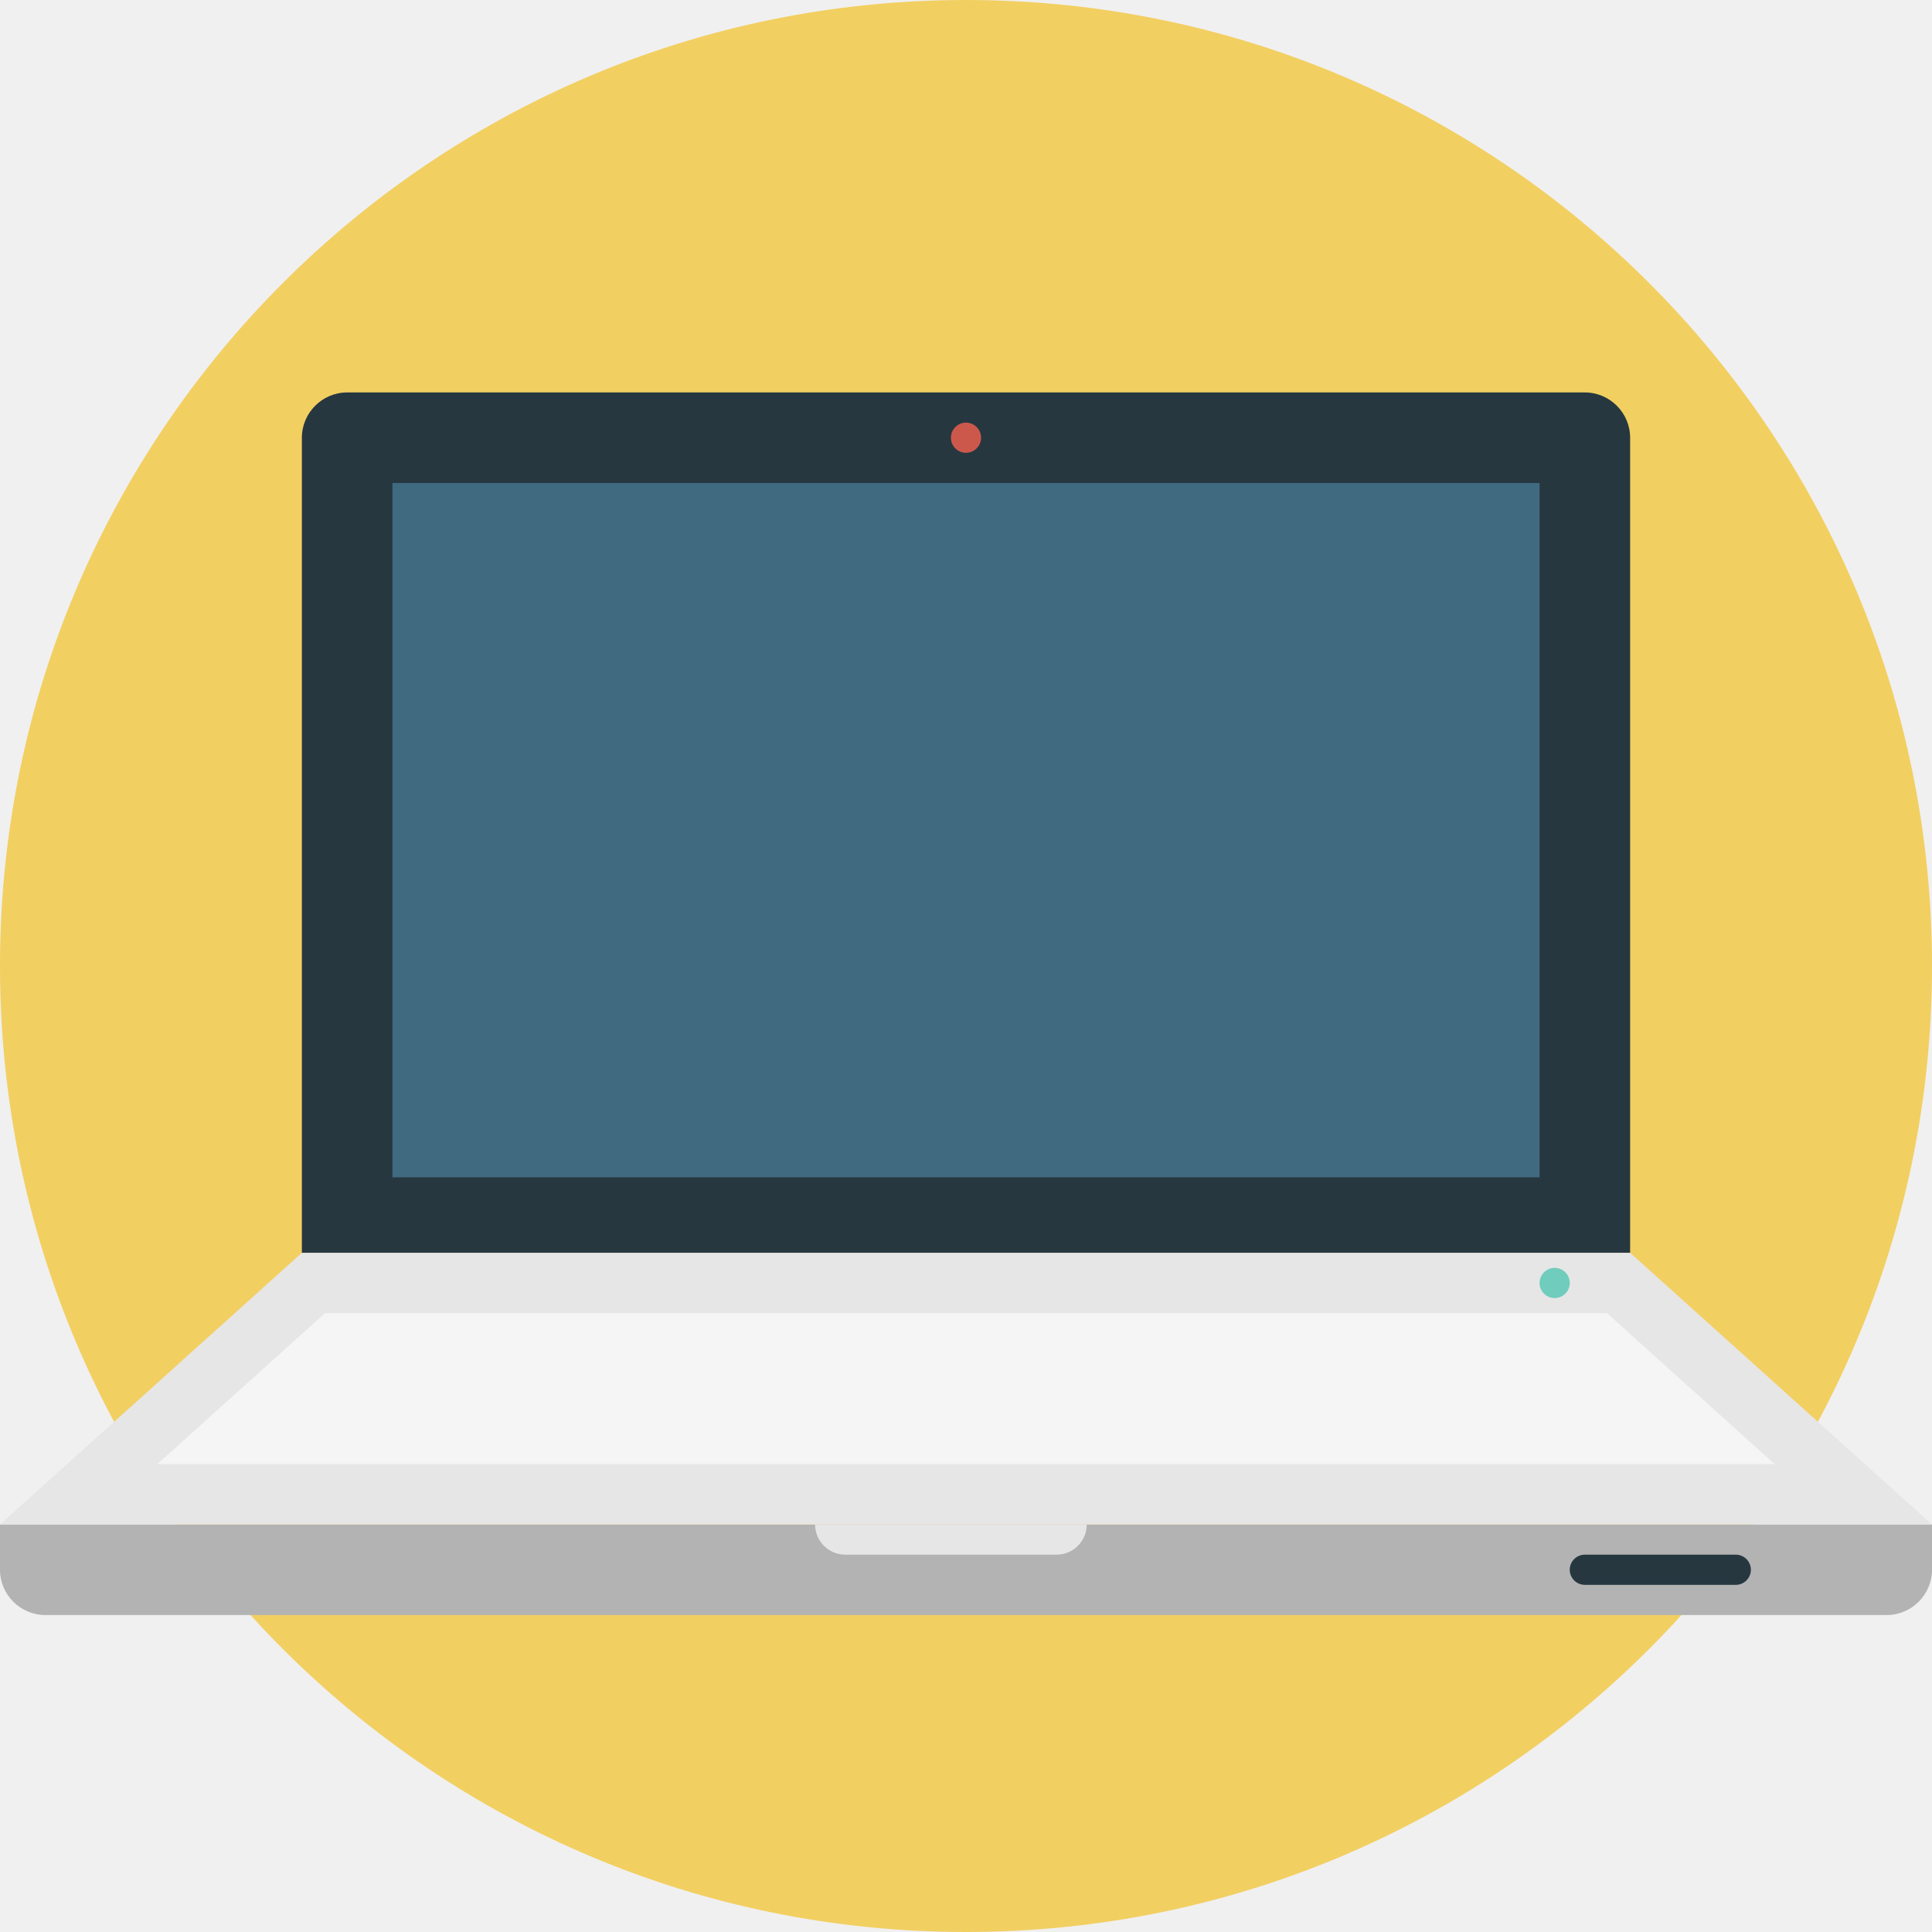
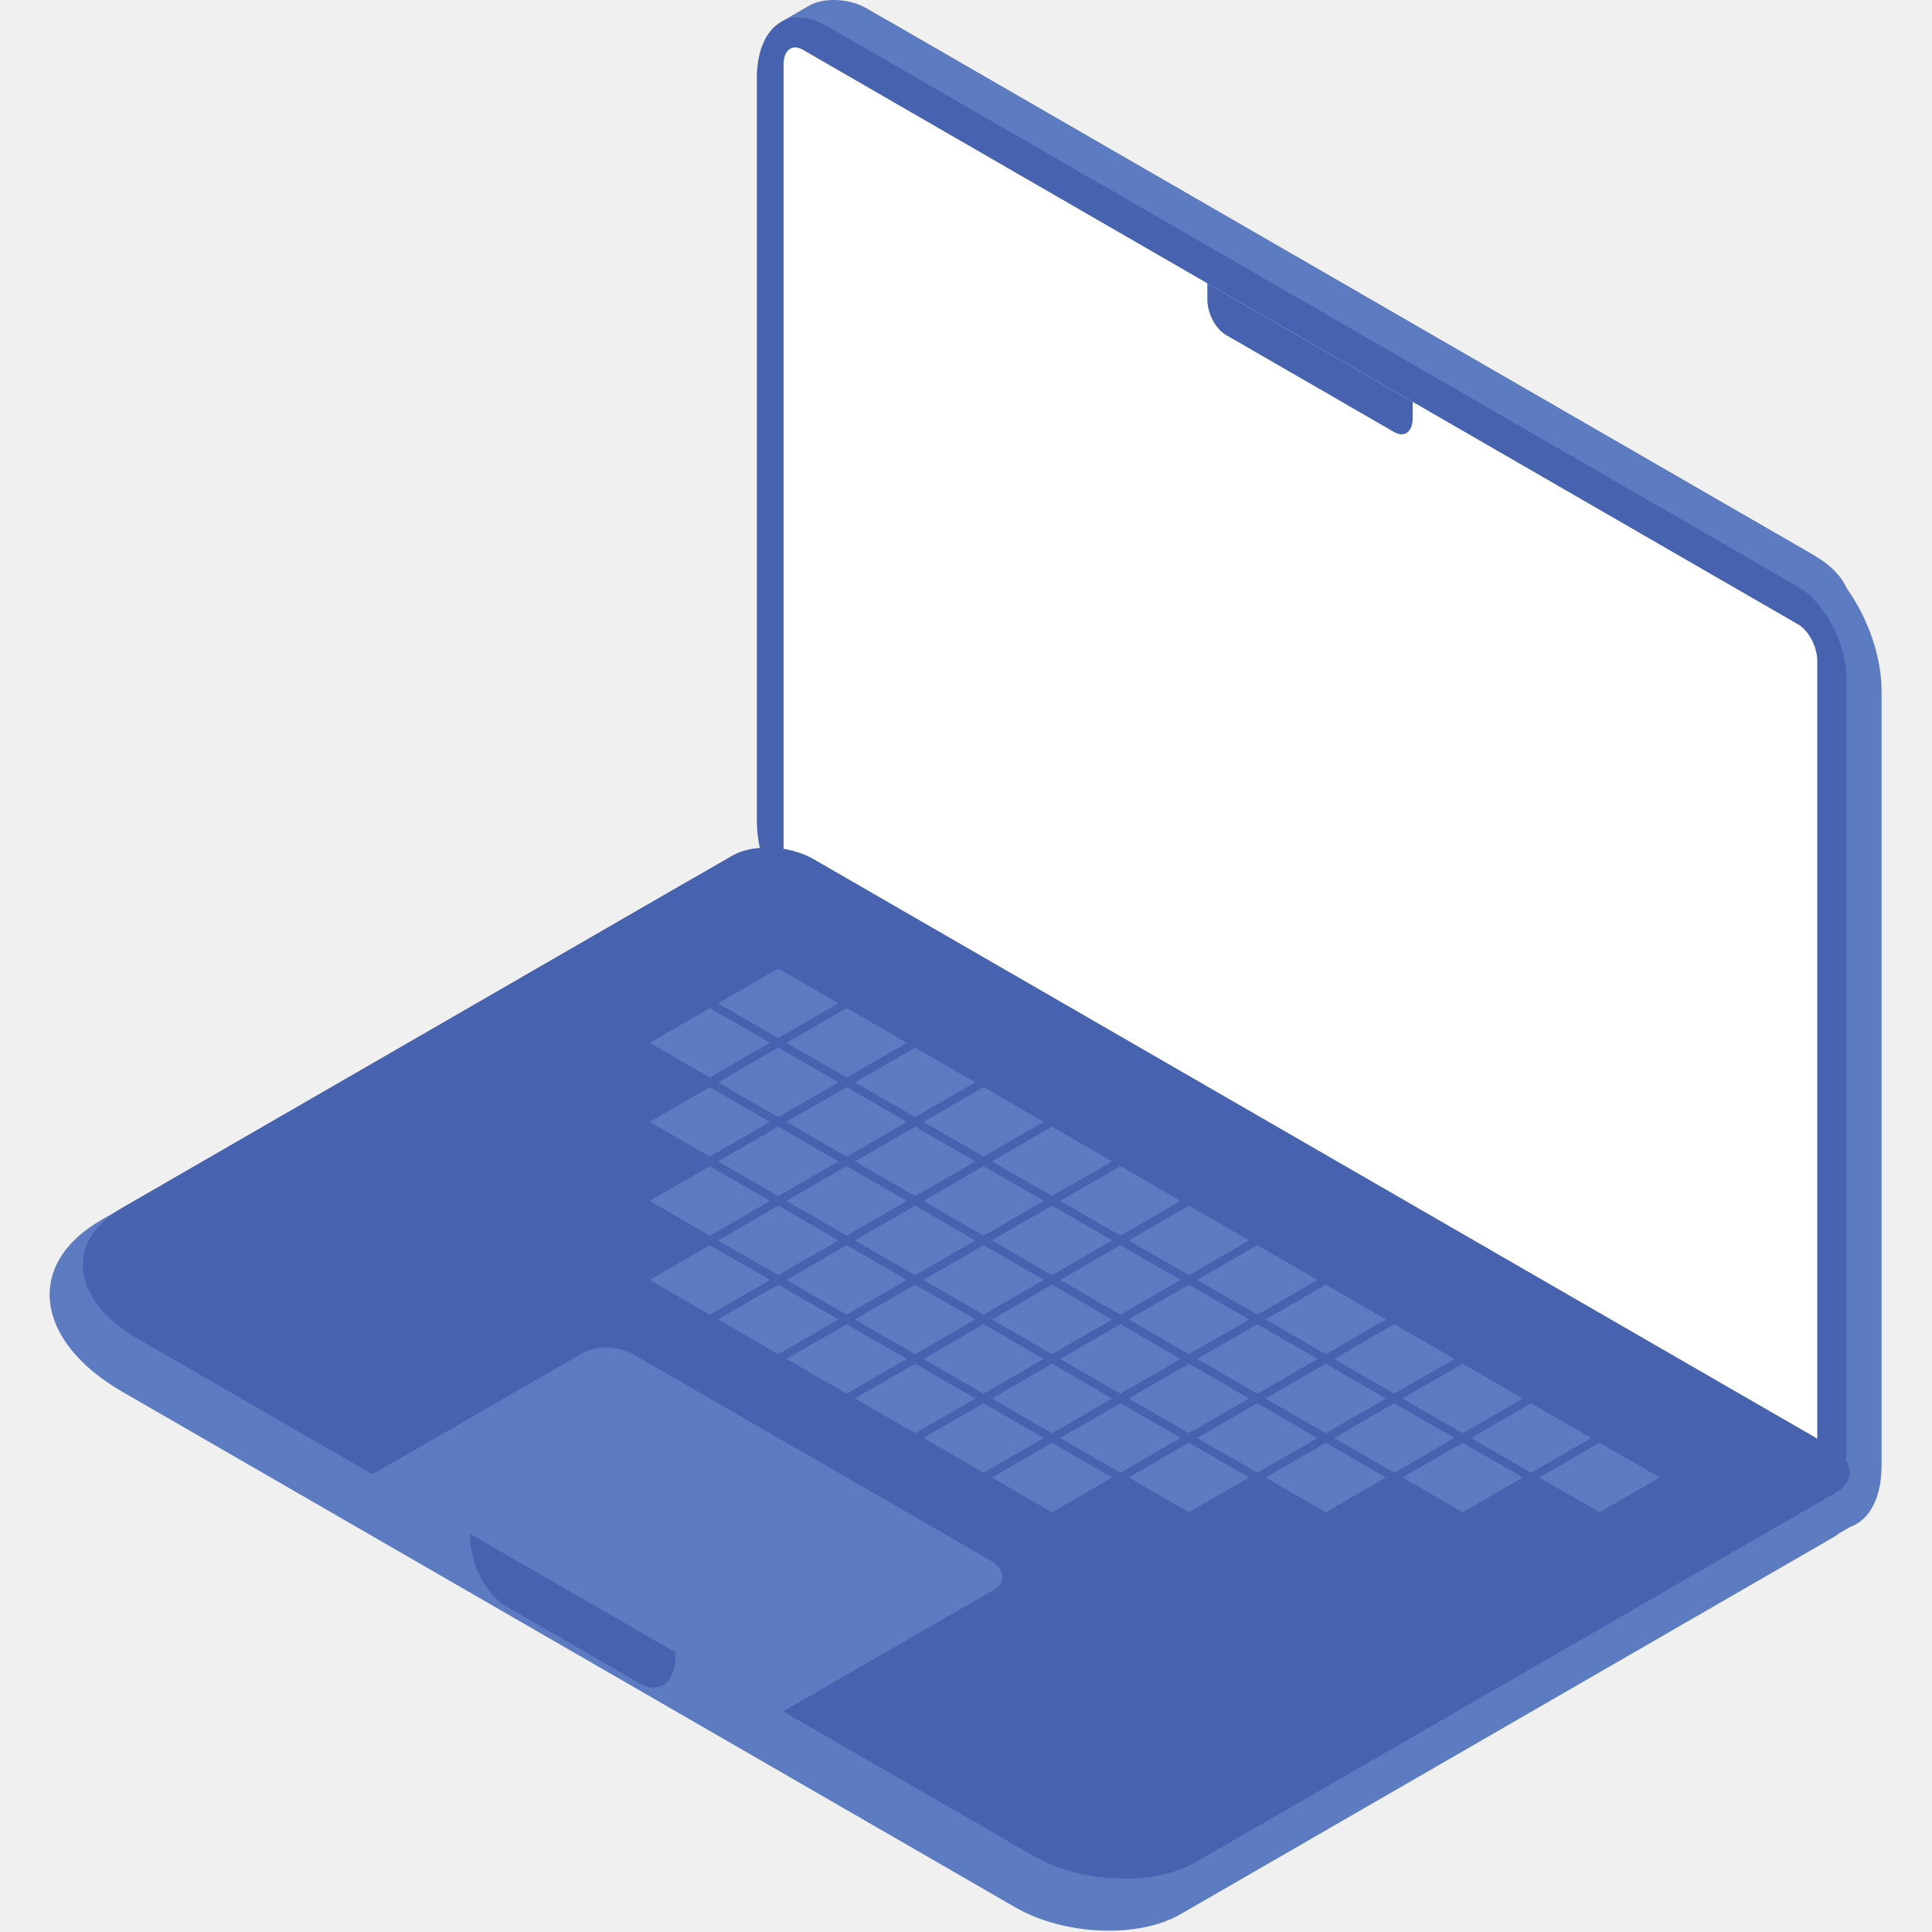
- <svg xmlns="http://www.w3.org/2000/svg" version="1.1" id="Layer_1" viewBox="0 0 512 512" xml:space="preserve">
-   <circle style="fill:#F2CF61;" cx="256" cy="256" r="256" />
-   <path style="fill:#B3B3B3;" d="M0,404h512v12l0,0c0,6.6-5.4,12-12,12H12c-6.596,0-12-5.4-12-12l0,0V404z" />
-   <polygon style="fill:#E6E6E6;" points="432,332 80,332 0,404 512,404 " />
-   <polygon style="fill:#F5F5F5;" points="41.696,388 86.14,348 425.86,348 470.304,388 " />
-   <path style="fill:#E6E6E6;" d="M288,404c0,4.416-3.584,8-8,8h-56c-4.416,0-8-3.584-8-8H288z" />
-   <path style="fill:#263740;" d="M80,332V116c0-6.6,5.404-12,12-12h328c6.6,0,12,5.4,12,12v216H80z" />
-   <rect x="104" y="128" style="fill:#406A80;" width="304" height="184" />
-   <circle style="fill:#70CCBD;" cx="412" cy="340" r="4" />
-   <circle style="fill:#CC584C;" cx="256" cy="116" r="4" />
-   <path style="fill:#263740;" d="M460,420h-40c-2.208,0-4-1.788-4-4s1.792-4,4-4h40c2.212,0,4,1.788,4,4S462.212,420,460,420z" />
+ <svg xmlns="http://www.w3.org/2000/svg" width="800px" height="800px" viewBox="0 0 1024 1024" class="icon" version="1.1">
+   <path d="M997.275 366.319c0-28.308-17.237-61.24-38.467-73.498L471.944 11.728c-21.232-12.257-38.467 0.774-38.467 29.08v410.314c0 28.308 17.235 61.243 38.467 73.5l486.864 281.091c21.23 12.257 38.467-0.774 38.467-29.08V366.319z" fill="#5D7BC1" />
+   <path d="M459.011 4.262c-8.92-5.151-22.436-5.71-30.163-1.25l-13.998 8.082c-4.359 2.517-3.811 6.918 1.221 9.823l551.03 318.139c19.811-11.439 17.322-31.448-5.554-44.655L459.011 4.262z" fill="#5D7BC1" />
+   <path d="M992.89 356.394c0-24.471-14.9-35.735-33.253-25.137-1.669 0.963-3.022 3.55-3.022 5.776v474.065c0 6.675 4.063 9.747 9.067 6.857l17.412-10.054c5.407-3.12 9.795-11.505 9.795-18.713V356.394z" fill="#5D7BC1" />
+   <path d="M978.751 360.238c0-18.976-11.556-41.05-25.786-49.266L437.981 13.644c-20.331-11.738-36.835 0.741-36.835 27.848v392.904c0 27.106 16.505 58.642 36.835 70.38l503.935 290.947c20.329 11.738 36.835-0.741 36.835-27.848V360.238z" fill="#4762AF" />
+   <path d="M963.194 350.351c0-7.479-4.554-16.18-10.165-19.419L425.48 26.351c-5.609-3.239-10.163 0.204-10.163 7.683v424.607c0 7.479 4.554 16.182 10.163 19.421l527.548 304.579c5.611 3.239 10.165-0.204 10.165-7.683V350.351z" fill="#FFFFFF" />
+   <path d="M410.412 467.754c-12.955-7.477-32.582-8.291-43.8-1.816L53.576 646.671c-40.388 23.317-35.314 64.108 11.321 91.035L538.138 1010.929c25.909 14.959 65.159 16.586 87.597 3.631l345.559-199.509c11.22-6.477 9.81-17.807-3.144-25.286L410.412 467.754z" fill="#5D7BC1" />
+   <path d="M431.126 455.31c-12.722-7.346-31.996-8.146-43.015-1.785L64.712 640.242c-30.849 17.811-26.975 48.97 8.648 69.535l474.169 273.761c25.444 14.691 63.992 16.29 86.027 3.568l339.371-195.937c11.018-6.361 9.635-17.489-3.087-24.835L431.126 455.31zM748.746 212.988l-108.825-62.83v8.672c0 7.179 4.37 15.531 9.755 18.64l89.314 51.566c5.385 3.107 9.755-0.197 9.755-7.376v-8.672z" fill="#4762AF" />
+   <path d="M358.072 860.675l-108.827-62.832v17.02c0 14.09 8.58 30.481 19.147 36.583l70.533 40.721c10.567 6.102 19.147-0.384 19.147-14.474v-17.018zM412.484 510.838l-36.274 20.945 36.274 20.943 36.276-20.943-36.276-20.945z" fill="#4762AF" />
+   <path d="M412.484 513.371l-31.889 18.412 31.889 18.41 31.891-18.41-31.891-18.412z" fill="#5D7BC1" />
+   <path d="M376.21 531.783l-36.276 20.943 36.276 20.945 36.274-20.945-36.274-20.943z" fill="#4762AF" />
+   <path d="M376.21 534.314l-31.891 18.412 31.891 18.412 31.889-18.412-31.889-18.412z" fill="#5D7BC1" />
+   <path d="M376.21 573.671l-36.276 20.943 36.276 20.943 36.274-20.943-36.274-20.943z" fill="#4762AF" />
+   <path d="M376.21 576.201l-31.891 18.412 31.891 18.412 31.889-18.412-31.889-18.412z" fill="#5D7BC1" />
+   <path d="M376.21 615.556l-36.276 20.945 36.276 20.943 36.274-20.943-36.274-20.945z" fill="#4762AF" />
+   <path d="M376.21 618.089l-31.891 18.412 31.891 18.412 31.889-18.412-31.889-18.412z" fill="#5D7BC1" />
+   <path d="M376.21 657.443l-36.276 20.945 36.276 20.943 36.274-20.943-36.274-20.945z" fill="#4762AF" />
+   <path d="M376.21 659.976l-31.891 18.412 31.891 18.41 31.889-18.41-31.889-18.412z" fill="#5D7BC1" />
+   <path d="M448.76 531.783l-36.276 20.943 36.276 20.945 36.274-20.945-36.274-20.943z" fill="#4762AF" />
+   <path d="M448.76 534.314l-31.891 18.412 31.891 18.412 31.889-18.412-31.889-18.412z" fill="#5D7BC1" />
+   <path d="M412.484 552.726l-36.274 20.945 36.274 20.943 36.276-20.943-36.276-20.945z" fill="#4762AF" />
+   <path d="M412.484 555.258l-31.889 18.412 31.889 18.41 31.891-18.41-31.891-18.412z" fill="#5D7BC1" />
+   <path d="M412.484 594.613l-36.274 20.943 36.274 20.945 36.276-20.945-36.276-20.943z" fill="#4762AF" />
+   <path d="M412.484 597.146l-31.889 18.41 31.889 18.412 31.891-18.412-31.891-18.41z" fill="#5D7BC1" />
+   <path d="M412.484 636.501l-36.274 20.943 36.274 20.945 36.276-20.945-36.276-20.943z" fill="#4762AF" />
+   <path d="M412.484 639.031l-31.889 18.412 31.889 18.412 31.891-18.412-31.891-18.412z" fill="#5D7BC1" />
+   <path d="M412.484 678.388l-36.274 20.943 36.274 20.943 36.276-20.943-36.276-20.943z" fill="#4762AF" />
+   <path d="M412.484 680.919l-31.889 18.412 31.889 18.412 31.891-18.412-31.891-18.412z" fill="#5D7BC1" />
+   <path d="M485.034 552.726l-36.274 20.945 36.274 20.943 36.276-20.943-36.276-20.945z" fill="#4762AF" />
+   <path d="M485.034 555.258l-31.889 18.412 31.889 18.41 31.891-18.41-31.891-18.412z" fill="#5D7BC1" />
+   <path d="M448.76 573.671l-36.276 20.943 36.276 20.943 36.274-20.943-36.274-20.943z" fill="#4762AF" />
+   <path d="M448.76 576.201l-31.891 18.412 31.891 18.412 31.889-18.412-31.889-18.412z" fill="#5D7BC1" />
+   <path d="M448.76 615.556l-36.276 20.945 36.276 20.943 36.274-20.943-36.274-20.945z" fill="#4762AF" />
+   <path d="M448.76 618.089l-31.891 18.412 31.891 18.412 31.889-18.412-31.889-18.412z" fill="#5D7BC1" />
+   <path d="M448.76 657.443l-36.276 20.945 36.276 20.943 36.274-20.943-36.274-20.945z" fill="#4762AF" />
+   <path d="M448.76 659.976l-31.891 18.412 31.891 18.41 31.889-18.41-31.889-18.412z" fill="#5D7BC1" />
+   <path d="M448.76 699.331l-36.276 20.943 36.276 20.945 36.274-20.945-36.274-20.943z" fill="#4762AF" />
+   <path d="M448.76 701.864l-31.891 18.41 31.891 18.412 31.889-18.412-31.889-18.41z" fill="#5D7BC1" />
+   <path d="M521.311 573.671l-36.276 20.943 36.276 20.943 36.274-20.943-36.274-20.943z" fill="#4762AF" />
+   <path d="M521.311 576.201l-31.891 18.412 31.891 18.412 31.889-18.412-31.889-18.412z" fill="#5D7BC1" />
+   <path d="M485.034 594.613l-36.274 20.943 36.274 20.945 36.276-20.945-36.276-20.943z" fill="#4762AF" />
+   <path d="M485.034 597.146l-31.889 18.41 31.889 18.412 31.891-18.412-31.891-18.41z" fill="#5D7BC1" />
+   <path d="M485.034 636.501l-36.274 20.943 36.274 20.945 36.276-20.945-36.276-20.943z" fill="#4762AF" />
+   <path d="M485.034 639.031l-31.889 18.412 31.889 18.412 31.891-18.412-31.891-18.412z" fill="#5D7BC1" />
+   <path d="M485.034 678.388l-36.274 20.943 36.274 20.943 36.276-20.943-36.276-20.943z" fill="#4762AF" />
+   <path d="M485.034 680.919l-31.889 18.412 31.889 18.412 31.891-18.412-31.891-18.412z" fill="#5D7BC1" />
+   <path d="M485.034 720.274l-36.274 20.945 36.274 20.943 36.276-20.943-36.276-20.945z" fill="#4762AF" />
+   <path d="M485.034 722.806l-31.889 18.412 31.889 18.412 31.891-18.412-31.891-18.412z" fill="#5D7BC1" />
+   <path d="M557.585 594.613l-36.274 20.943 36.274 20.945 36.276-20.945-36.276-20.943z" fill="#4762AF" />
+   <path d="M557.585 597.146l-31.889 18.41 31.889 18.412 31.891-18.412-31.891-18.41z" fill="#5D7BC1" />
+   <path d="M521.311 615.556l-36.276 20.945 36.276 20.943 36.274-20.943-36.274-20.945z" fill="#4762AF" />
+   <path d="M521.311 618.089l-31.891 18.412 31.891 18.412 31.889-18.412-31.889-18.412z" fill="#5D7BC1" />
+   <path d="M521.311 657.443l-36.276 20.945 36.276 20.943 36.274-20.943-36.274-20.945z" fill="#4762AF" />
+   <path d="M521.311 659.976l-31.891 18.412 31.891 18.41 31.889-18.41-31.889-18.412z" fill="#5D7BC1" />
+   <path d="M521.311 699.331l-36.276 20.943 36.276 20.945 36.274-20.945-36.274-20.943z" fill="#4762AF" />
+   <path d="M521.311 701.864l-31.891 18.41 31.891 18.412 31.889-18.412-31.889-18.41z" fill="#5D7BC1" />
+   <path d="M521.311 741.218l-36.276 20.943 36.276 20.945 36.274-20.945-36.274-20.943z" fill="#4762AF" />
+   <path d="M521.311 743.751l-31.891 18.41 31.891 18.412 31.889-18.412-31.889-18.41z" fill="#5D7BC1" />
+   <path d="M593.861 615.556l-36.276 20.945 36.276 20.943 36.276-20.943-36.276-20.945z" fill="#4762AF" />
+   <path d="M593.861 618.089l-31.891 18.412 31.891 18.412 31.891-18.412-31.891-18.412z" fill="#5D7BC1" />
+   <path d="M557.585 636.501l-36.274 20.943 36.274 20.945 36.276-20.945-36.276-20.943z" fill="#4762AF" />
+   <path d="M557.585 639.031l-31.889 18.412 31.889 18.412 31.891-18.412-31.891-18.412z" fill="#5D7BC1" />
+   <path d="M557.585 678.388l-36.274 20.943 36.274 20.943 36.276-20.943-36.276-20.943z" fill="#4762AF" />
+   <path d="M557.585 680.919l-31.889 18.412 31.889 18.412 31.891-18.412-31.891-18.412z" fill="#5D7BC1" />
+   <path d="M557.585 720.274l-36.274 20.945 36.274 20.943 36.276-20.943-36.276-20.945z" fill="#4762AF" />
+   <path d="M557.585 722.806l-31.889 18.412 31.889 18.412 31.891-18.412-31.891-18.412z" fill="#5D7BC1" />
+   <path d="M557.585 762.161l-36.274 20.945 36.274 20.943 36.276-20.943-36.276-20.945z" fill="#4762AF" />
+   <path d="M557.585 764.694l-31.889 18.412 31.889 18.412 31.891-18.412-31.891-18.412z" fill="#5D7BC1" />
+   <path d="M630.137 636.501l-36.276 20.943 36.276 20.945 36.274-20.945-36.274-20.943z" fill="#4762AF" />
+   <path d="M630.137 639.031l-31.891 18.412 31.891 18.412 31.889-18.412-31.889-18.412z" fill="#5D7BC1" />
+   <path d="M593.861 657.443l-36.276 20.945 36.276 20.943 36.276-20.943-36.276-20.945z" fill="#4762AF" />
+   <path d="M593.861 659.976l-31.891 18.412 31.891 18.41 31.891-18.41-31.891-18.412z" fill="#5D7BC1" />
+   <path d="M593.861 699.331l-36.276 20.943 36.276 20.945 36.276-20.945-36.276-20.943z" fill="#4762AF" />
+   <path d="M593.861 701.864l-31.891 18.41 31.891 18.412 31.891-18.412-31.891-18.41z" fill="#5D7BC1" />
+   <path d="M593.861 741.218l-36.276 20.943 36.276 20.945 36.276-20.945-36.276-20.943z" fill="#4762AF" />
+   <path d="M593.861 743.751l-31.891 18.41 31.891 18.412 31.891-18.412-31.891-18.41z" fill="#5D7BC1" />
+   <path d="M666.412 657.443l-36.274 20.945 36.274 20.943 36.276-20.943-36.276-20.945z" fill="#4762AF" />
+   <path d="M666.412 659.976l-31.889 18.412 31.889 18.41 31.891-18.41-31.891-18.412z" fill="#5D7BC1" />
+   <path d="M630.137 678.388l-36.276 20.943 36.276 20.943 36.274-20.943-36.274-20.943z" fill="#4762AF" />
+   <path d="M630.137 680.919l-31.891 18.412 31.891 18.412 31.889-18.412-31.889-18.412z" fill="#5D7BC1" />
+   <path d="M630.137 720.274l-36.276 20.945 36.276 20.943 36.274-20.943-36.274-20.945z" fill="#4762AF" />
+   <path d="M630.137 722.806l-31.891 18.412 31.891 18.412 31.889-18.412-31.889-18.412z" fill="#5D7BC1" />
+   <path d="M630.137 762.161l-36.276 20.945 36.276 20.943 36.274-20.943-36.274-20.945z" fill="#4762AF" />
+   <path d="M630.137 764.694l-31.891 18.412 31.891 18.412 31.889-18.412-31.889-18.412z" fill="#5D7BC1" />
+   <path d="M702.688 678.388l-36.276 20.943 36.276 20.943 36.274-20.943-36.274-20.943z" fill="#4762AF" />
+   <path d="M702.688 680.919l-31.891 18.412 31.891 18.412 31.889-18.412-31.889-18.412z" fill="#5D7BC1" />
+   <path d="M666.412 699.331l-36.274 20.943 36.274 20.945 36.276-20.945-36.276-20.943z" fill="#4762AF" />
+   <path d="M666.412 701.864l-31.889 18.41 31.889 18.412 31.891-18.412-31.891-18.41z" fill="#5D7BC1" />
+   <path d="M666.412 741.218l-36.274 20.943 36.274 20.945 36.276-20.945-36.276-20.943z" fill="#4762AF" />
+   <path d="M666.412 743.751l-31.889 18.41 31.889 18.412 31.891-18.412-31.891-18.41z" fill="#5D7BC1" />
+   <path d="M738.962 699.331l-36.274 20.943 36.274 20.945 36.276-20.945-36.276-20.943z" fill="#4762AF" />
+   <path d="M738.962 701.864l-31.889 18.41 31.889 18.412 31.891-18.412-31.891-18.41z" fill="#5D7BC1" />
+   <path d="M702.688 720.274l-36.276 20.945 36.276 20.943 36.274-20.943-36.274-20.945z" fill="#4762AF" />
+   <path d="M702.688 722.806l-31.891 18.412 31.891 18.412 31.889-18.412-31.889-18.412z" fill="#5D7BC1" />
+   <path d="M702.688 762.161l-36.276 20.945 36.276 20.943 36.274-20.943-36.274-20.945z" fill="#4762AF" />
+   <path d="M702.688 764.694l-31.891 18.412 31.891 18.412 31.889-18.412-31.889-18.412z" fill="#5D7BC1" />
+   <path d="M775.238 720.274l-36.276 20.945 36.276 20.943 36.274-20.943-36.274-20.945z" fill="#4762AF" />
+   <path d="M775.238 722.806l-31.891 18.412 31.891 18.412 31.889-18.412-31.889-18.412z" fill="#5D7BC1" />
+   <path d="M738.962 741.218l-36.274 20.943 36.274 20.945 36.276-20.945-36.276-20.943z" fill="#4762AF" />
+   <path d="M738.962 743.751l-31.889 18.41 31.889 18.412 31.891-18.412-31.891-18.41z" fill="#5D7BC1" />
+   <path d="M811.512 741.218l-36.274 20.943 36.274 20.945 36.276-20.945-36.276-20.943z" fill="#4762AF" />
+   <path d="M811.512 743.751l-31.889 18.41 31.889 18.412 31.891-18.412-31.891-18.41z" fill="#5D7BC1" />
+   <path d="M847.789 762.161l-36.276 20.945 36.276 20.943 36.274-20.943-36.274-20.945z" fill="#4762AF" />
+   <path d="M847.789 764.694l-31.891 18.412 31.891 18.412 31.889-18.412-31.889-18.412z" fill="#5D7BC1" />
+   <path d="M775.238 762.161l-36.276 20.945 36.276 20.943 36.274-20.943-36.274-20.945z" fill="#4762AF" />
+   <path d="M775.238 764.694l-31.891 18.412 31.891 18.412 31.889-18.412-31.889-18.412z" fill="#5D7BC1" />
+   <path d="M336.142 718.085c-8.008-4.622-20.14-5.127-27.076-1.123l-113.087 65.293 217.651 125.66 113.089-65.29c6.936-4.004 6.063-11.007-1.945-15.632l-188.633-108.908z" fill="#5D7BC1" />
</svg>
